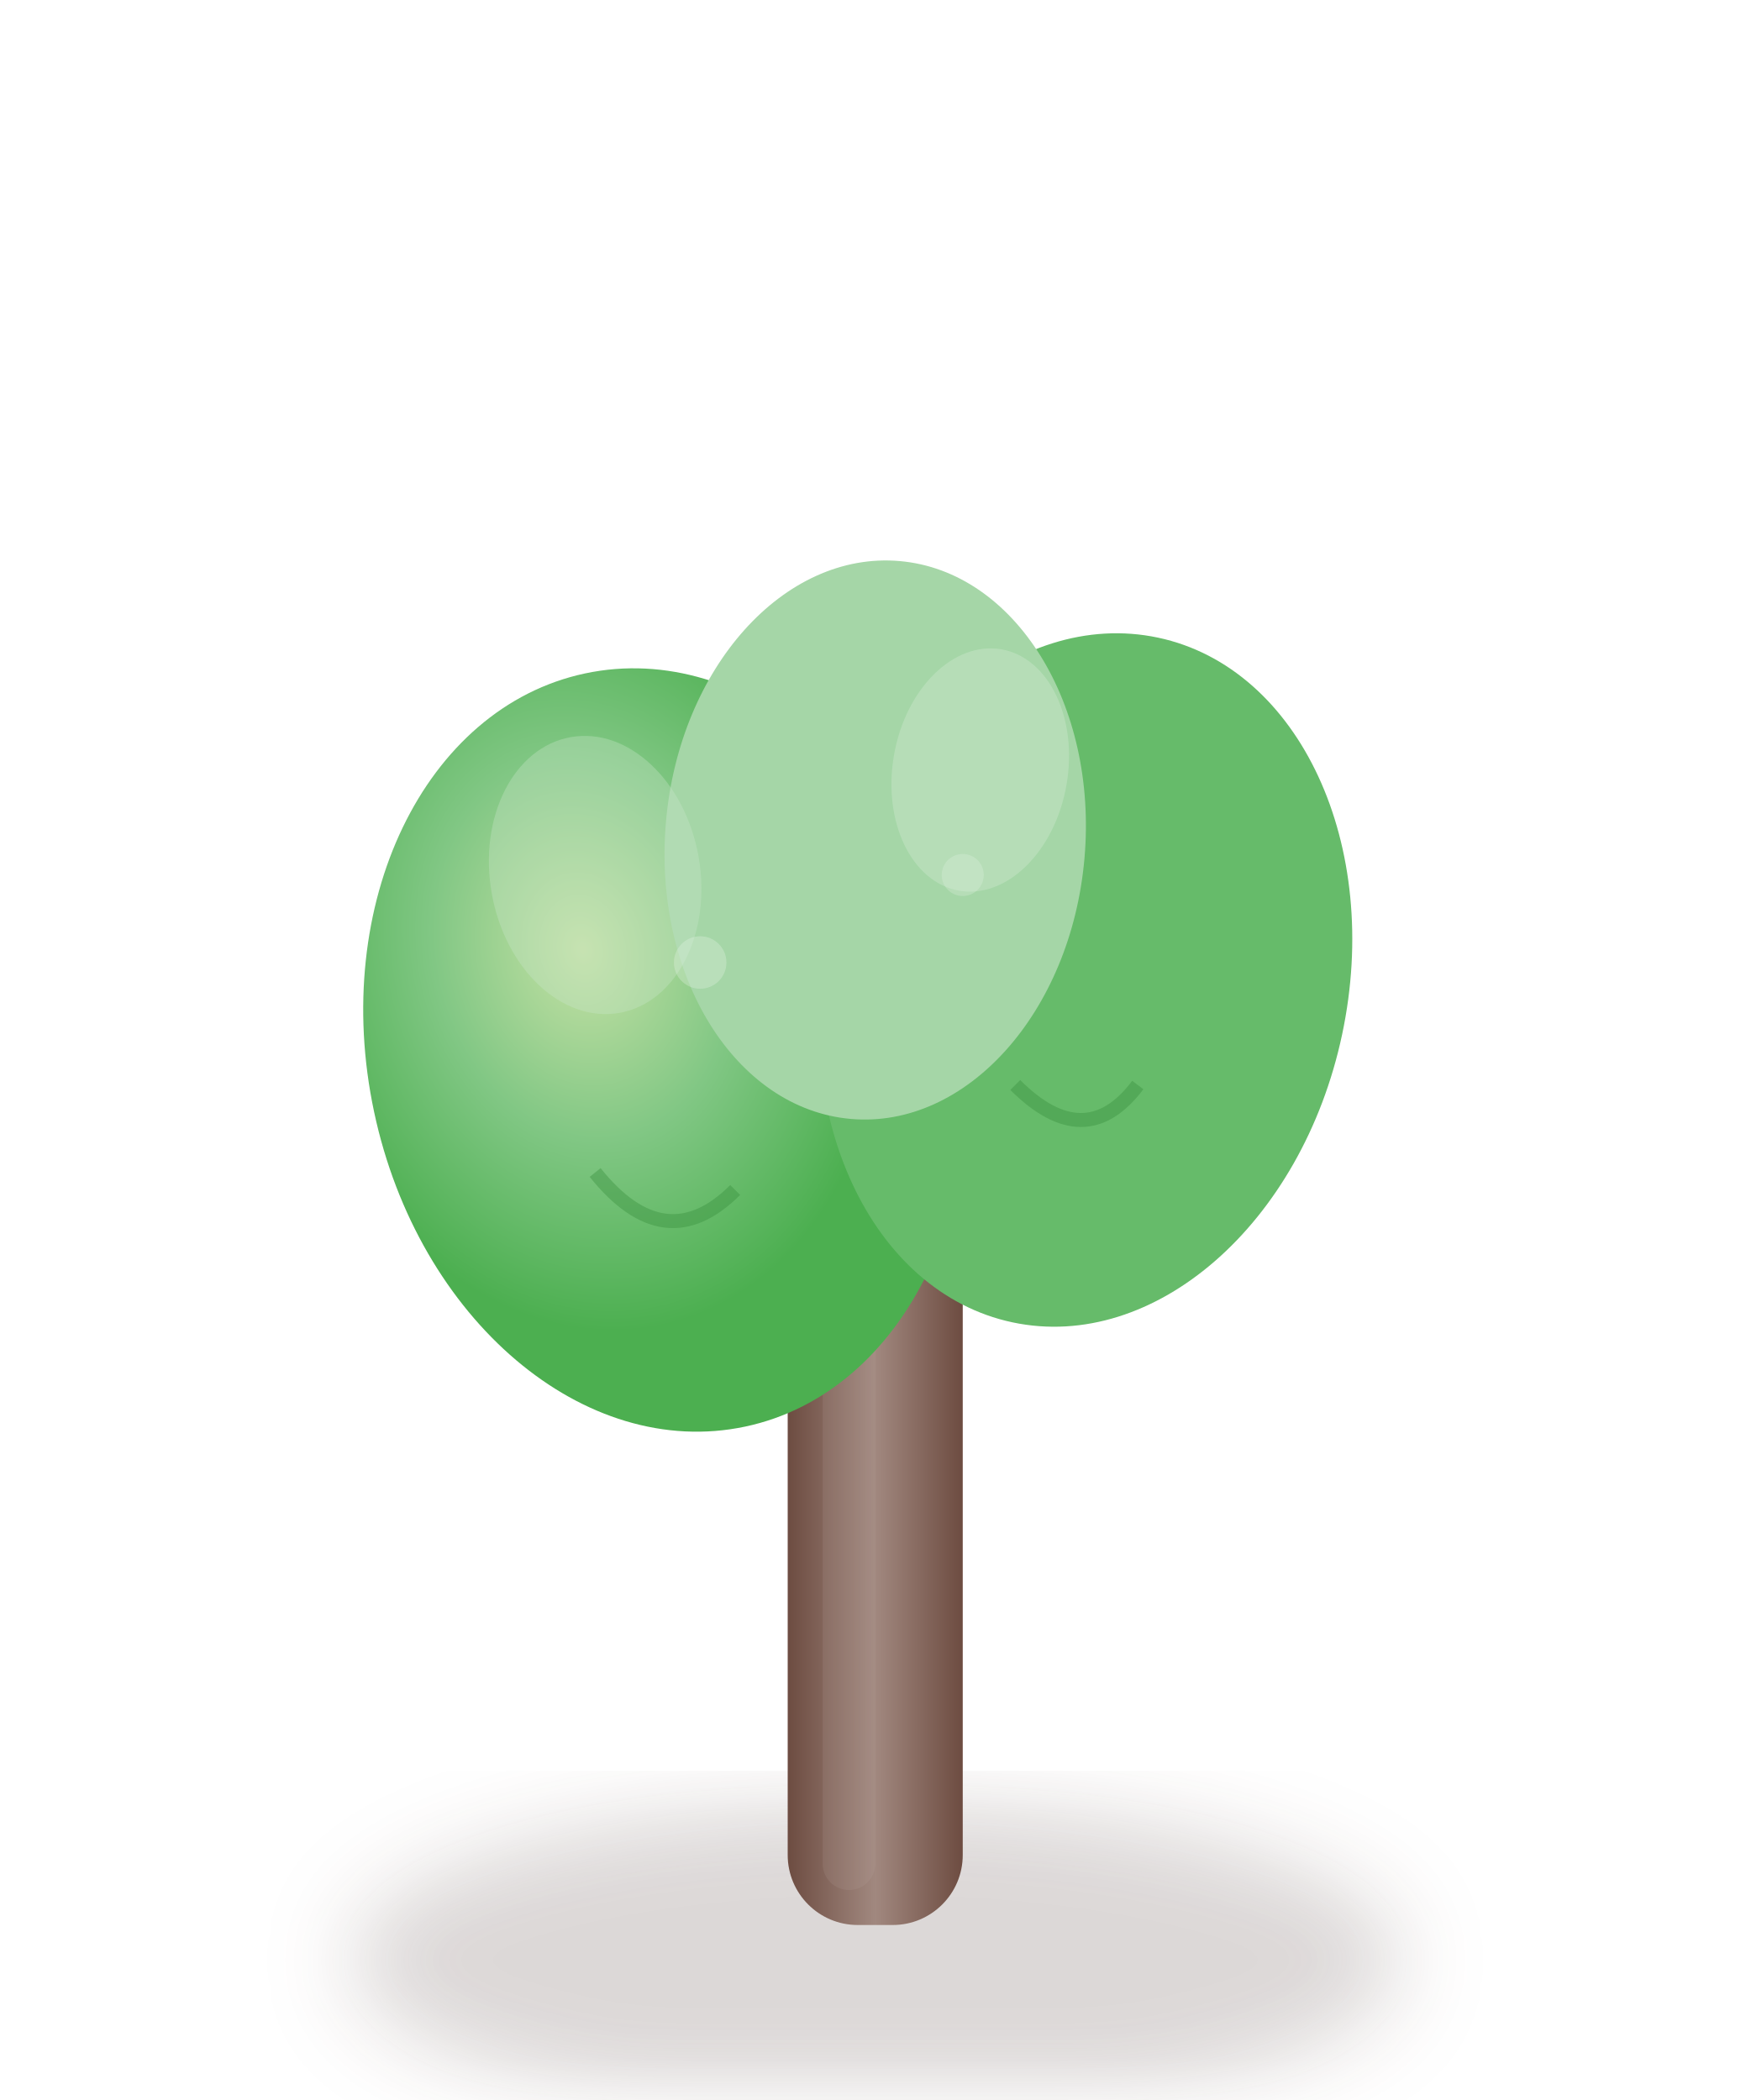
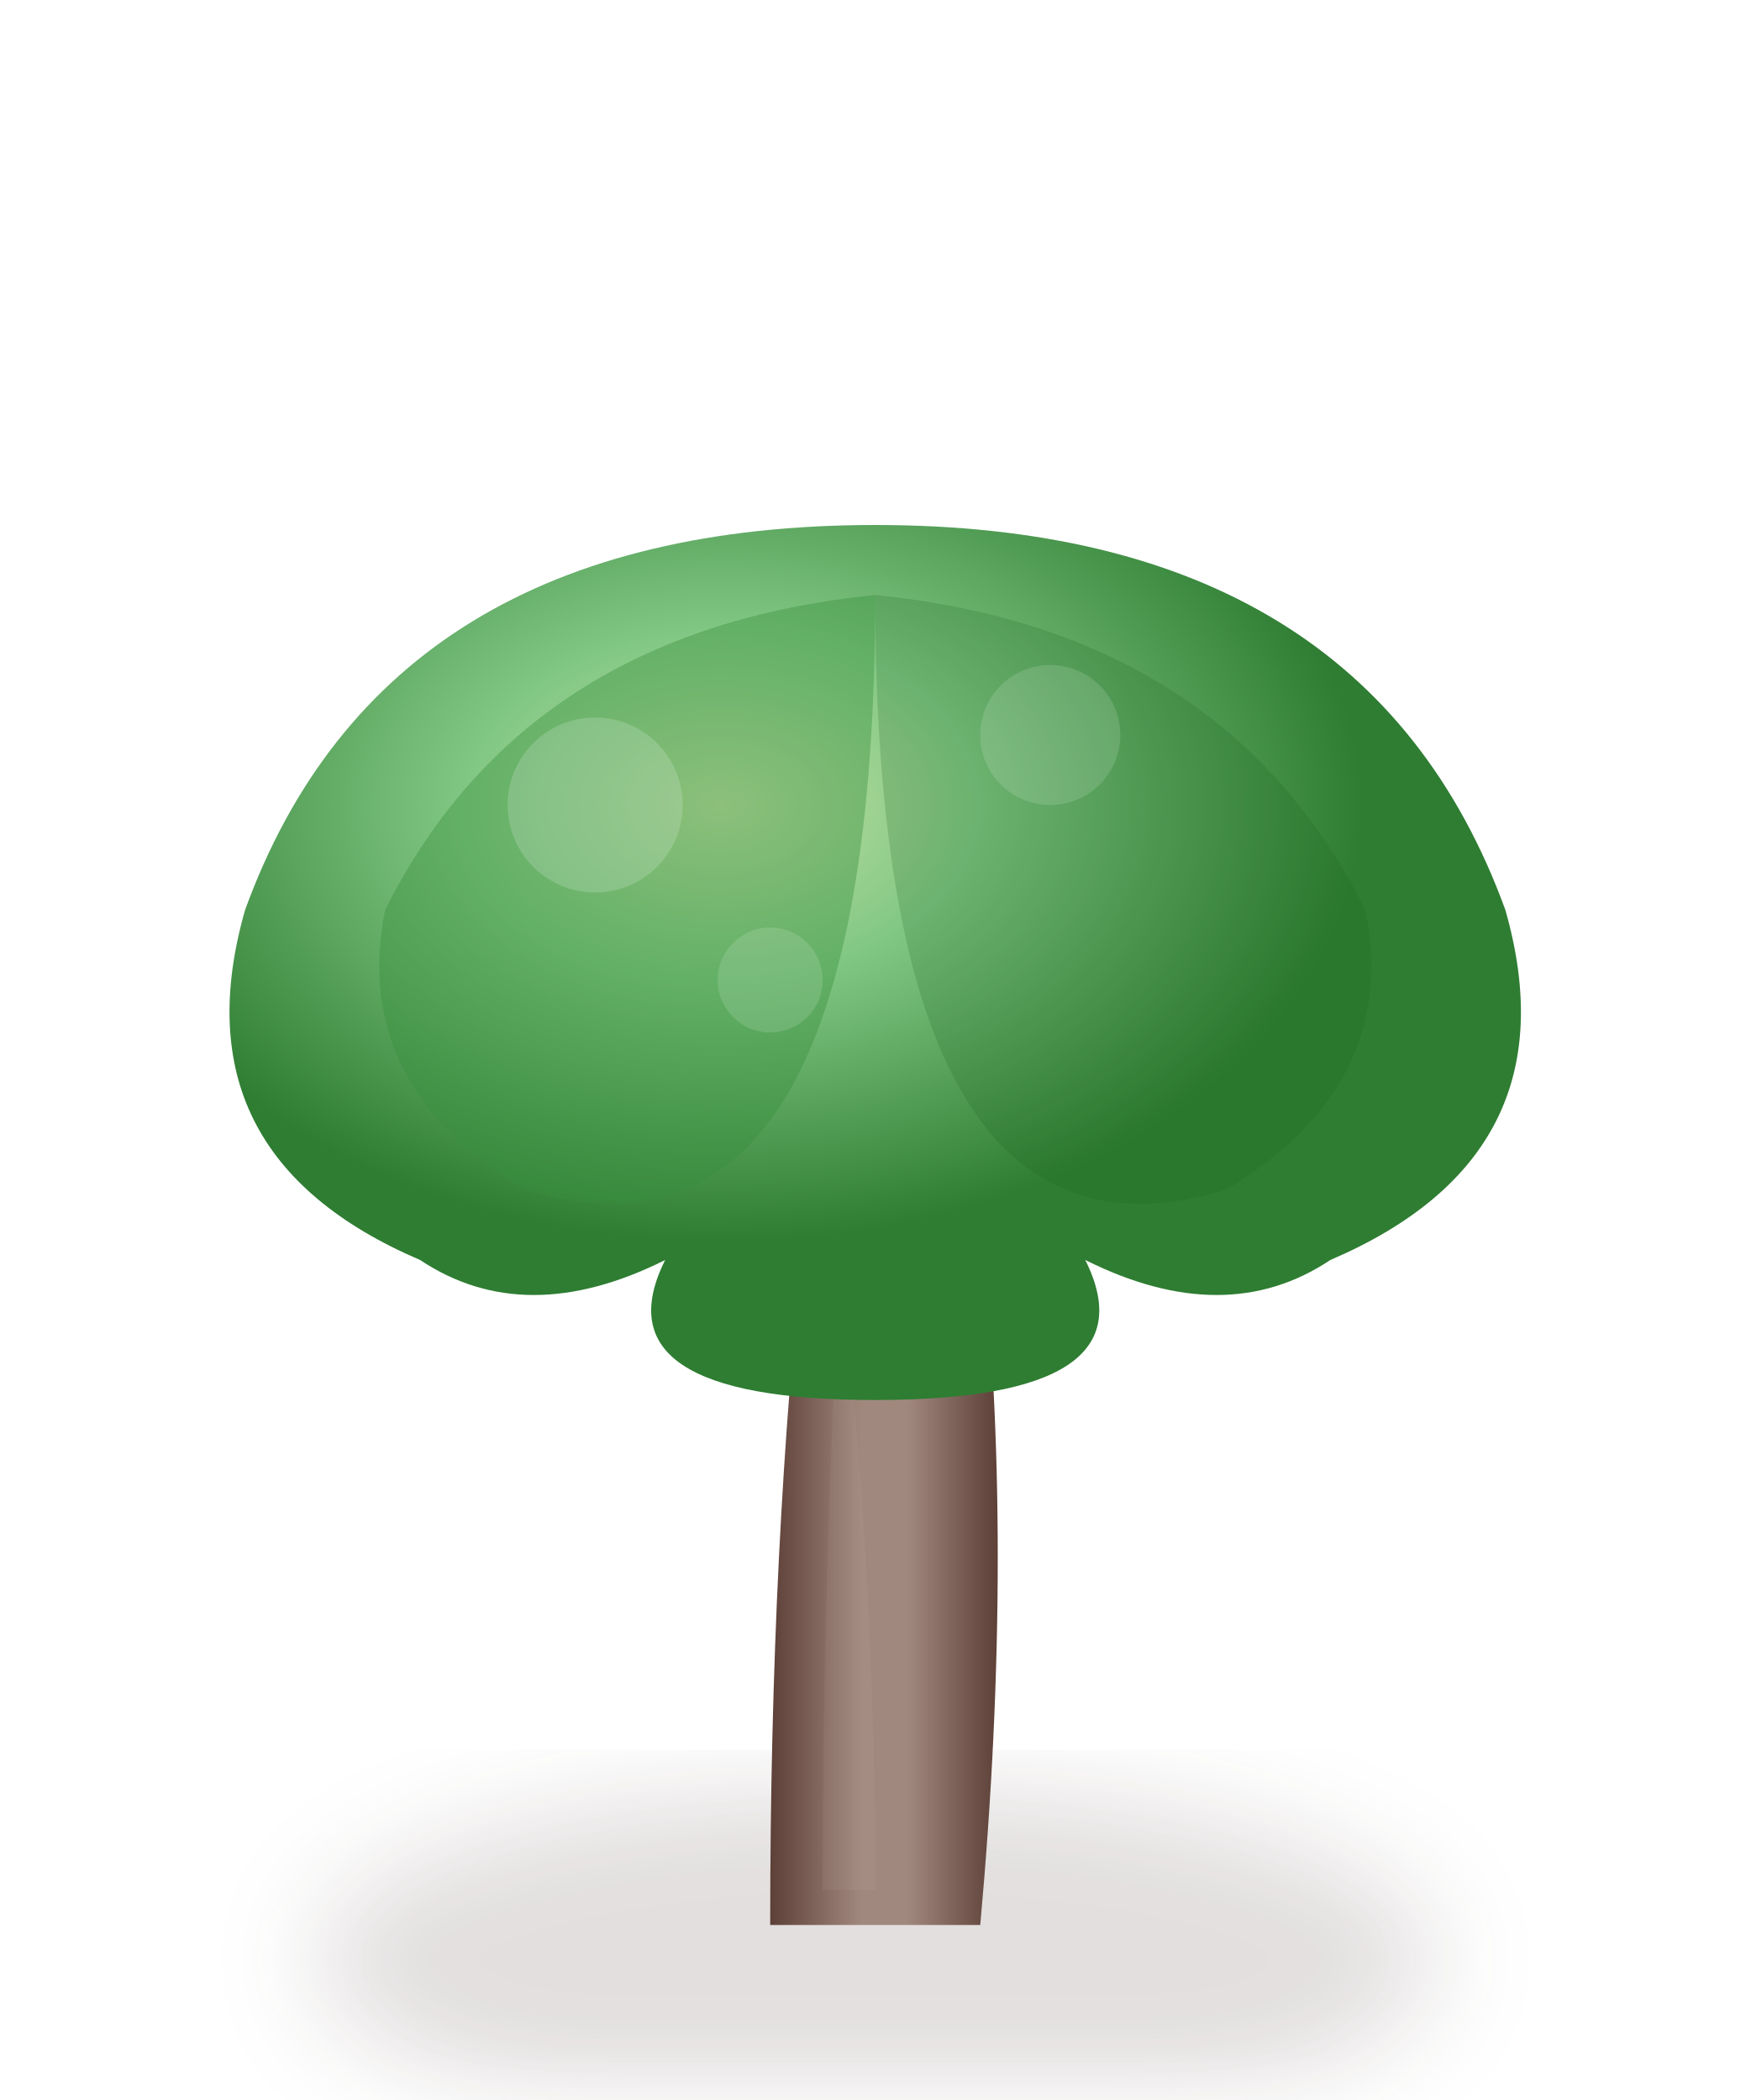
<svg xmlns="http://www.w3.org/2000/svg" viewBox="0 0 100 120">
  <defs>
-     <radialGradient id="lG" cx="40%" cy="35%">
+     <radialGradient id="cG" cx="38%" cy="32%">
      <stop offset="0%" stop-color="#C5E1A5" />
-       <stop offset="50%" stop-color="#81C784" />
-       <stop offset="100%" stop-color="#4CAF50" />
+       <stop offset="40%" stop-color="#81C784" />
+       <stop offset="100%" stop-color="#2E7D32" />
    </radialGradient>
    <linearGradient id="tG" x1="0" y1="0" x2="1" y2="0">
-       <stop offset="0%" stop-color="#6D4C41" />
-       <stop offset="50%" stop-color="#A1887F" />
-       <stop offset="100%" stop-color="#6D4C41" />
+       <stop offset="0%" stop-color="#5D4037" />
+       <stop offset="40%" stop-color="#A1887F" />
+       <stop offset="60%" stop-color="#A1887F" />
+       <stop offset="100%" stop-color="#5D4037" />
    </linearGradient>
-     <filter id="sh">
-       <feGaussianBlur stdDeviation="2.5" />
+     <filter id="s">
+       <feGaussianBlur stdDeviation="3" />
    </filter>
  </defs>
-   <ellipse cx="50" cy="112" rx="30" ry="9" fill="#3E2723" opacity="0.18" filter="url(#sh)" />
-   <rect x="45" y="68" width="10" height="42" rx="4" fill="url(#tG)" />
-   <rect x="47" y="70" width="3" height="38" rx="1.5" fill="#BCAAA4" opacity="0.15" />
-   <ellipse cx="38" cy="60" rx="17" ry="22" fill="url(#lG)" transform="rotate(-12 38 60)" />
-   <ellipse cx="62" cy="56" rx="15" ry="20" fill="#66BB6A" transform="rotate(12 62 56)" />
-   <ellipse cx="50" cy="48" rx="12" ry="16" fill="#A5D6A7" transform="rotate(5 50 48)" />
-   <ellipse cx="34" cy="50" rx="6" ry="8" fill="#C8E6C9" opacity="0.35" transform="rotate(-10 34 50)" />
-   <ellipse cx="56" cy="44" rx="5" ry="7" fill="#E8F5E9" opacity="0.25" transform="rotate(10 56 44)" />
-   <path d="M42 68 Q38 72 34 67" stroke="#388E3C" stroke-width="0.8" fill="none" opacity="0.4" />
-   <path d="M58 62 Q62 66 65 62" stroke="#388E3C" stroke-width="0.8" fill="none" opacity="0.4" />
-   <circle cx="40" cy="55" r="1.5" fill="#E8F5E9" opacity="0.3" />
-   <circle cx="55" cy="50" r="1.2" fill="#E8F5E9" opacity="0.25" />
+   <ellipse cx="50" cy="112" rx="32" ry="10" fill="#3E2723" opacity="0.15" filter="url(#s)" />
+   <path d="M44 110 Q44 88 46 70 Q48 68 52 68 Q54 68 56 70 Q58 88 56 110Z" fill="url(#tG)" />
+   <path d="M47 108 Q47 90 48 72 Q50 90 50 108Z" fill="#BCAAA4" opacity="0.12" />
+   <path d="M50 30 Q22 30 14 52 Q10 66 24 72 Q30 76 38 72 Q34 80 50 80 Q66 80 62 72 Q70 76 76 72 Q90 66 86 52 Q78 30 50 30Z" fill="url(#cG)" />
+   <path d="M50 34 Q30 36 22 52 Q20 62 30 68 Q50 74 50 34Z" fill="#388E3C" opacity="0.4" />
+   <path d="M50 34 Q70 36 78 52 Q80 62 70 68 Q50 74 50 34Z" fill="#1B5E20" opacity="0.2" />
+   <circle cx="34" cy="46" r="5" fill="#E8F5E9" opacity="0.2" />
+   <circle cx="60" cy="42" r="4" fill="#E8F5E9" opacity="0.15" />
+   <circle cx="44" cy="56" r="3" fill="#C8E6C9" opacity="0.2" />
</svg>
